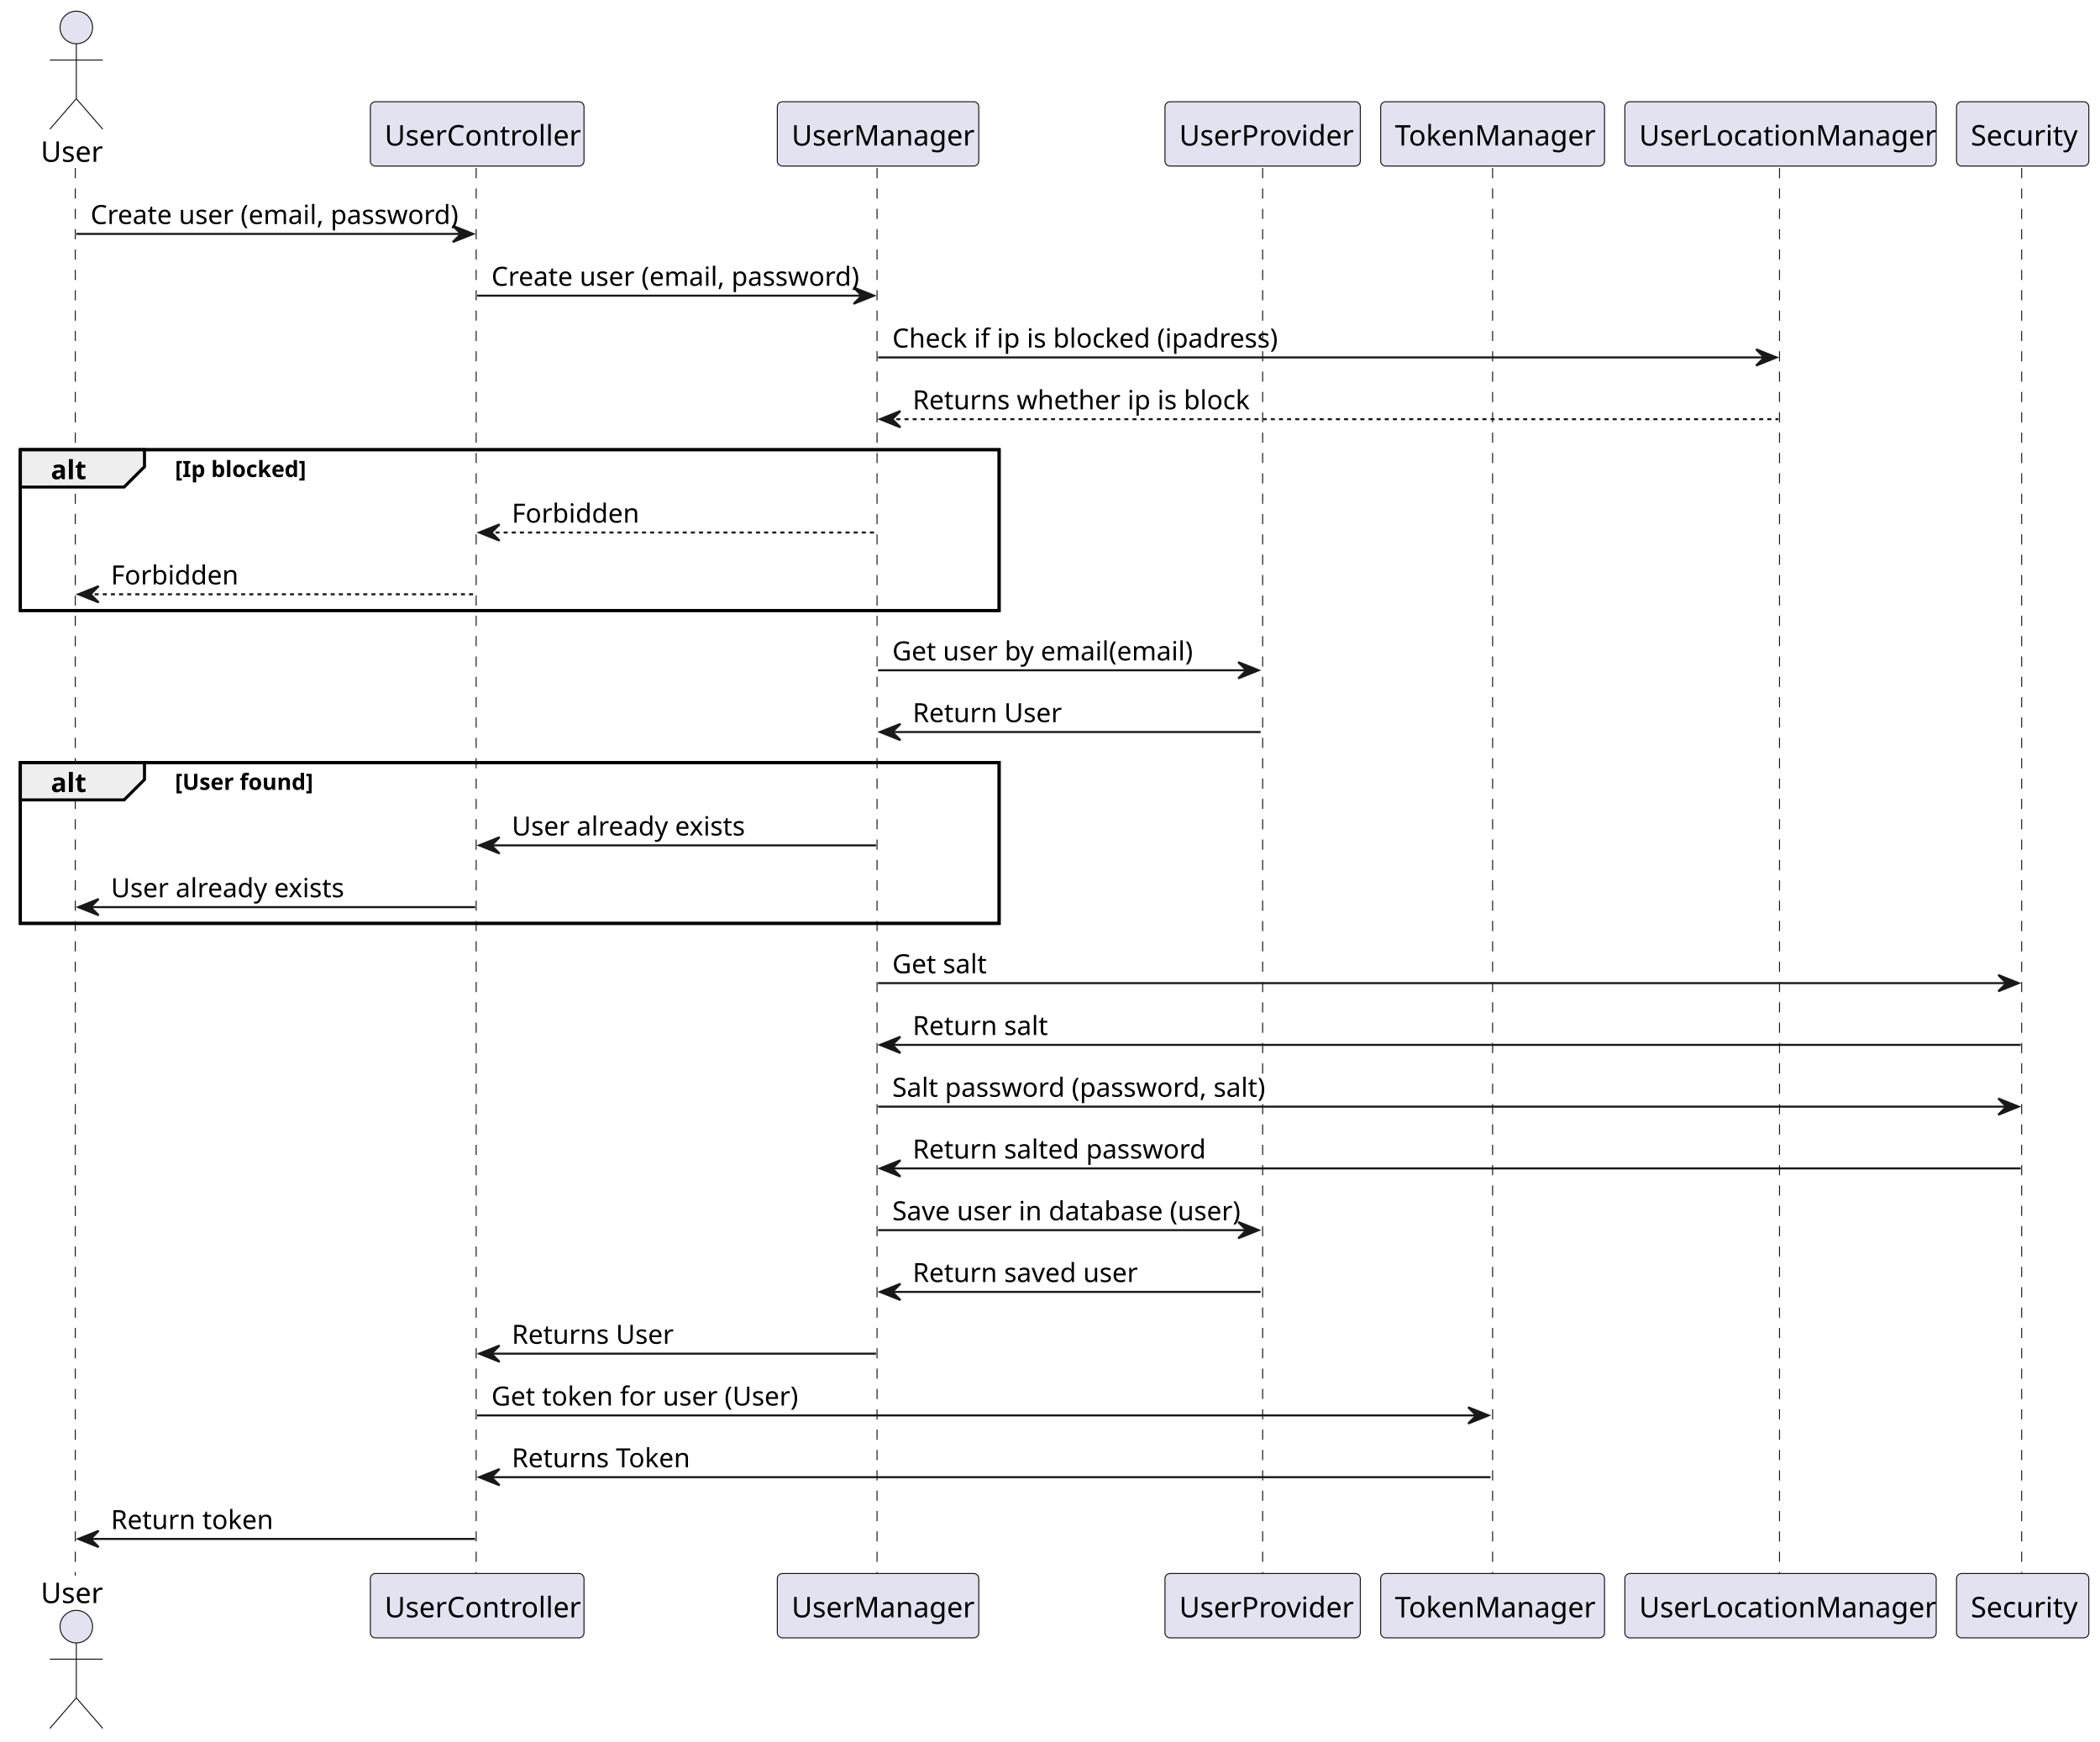
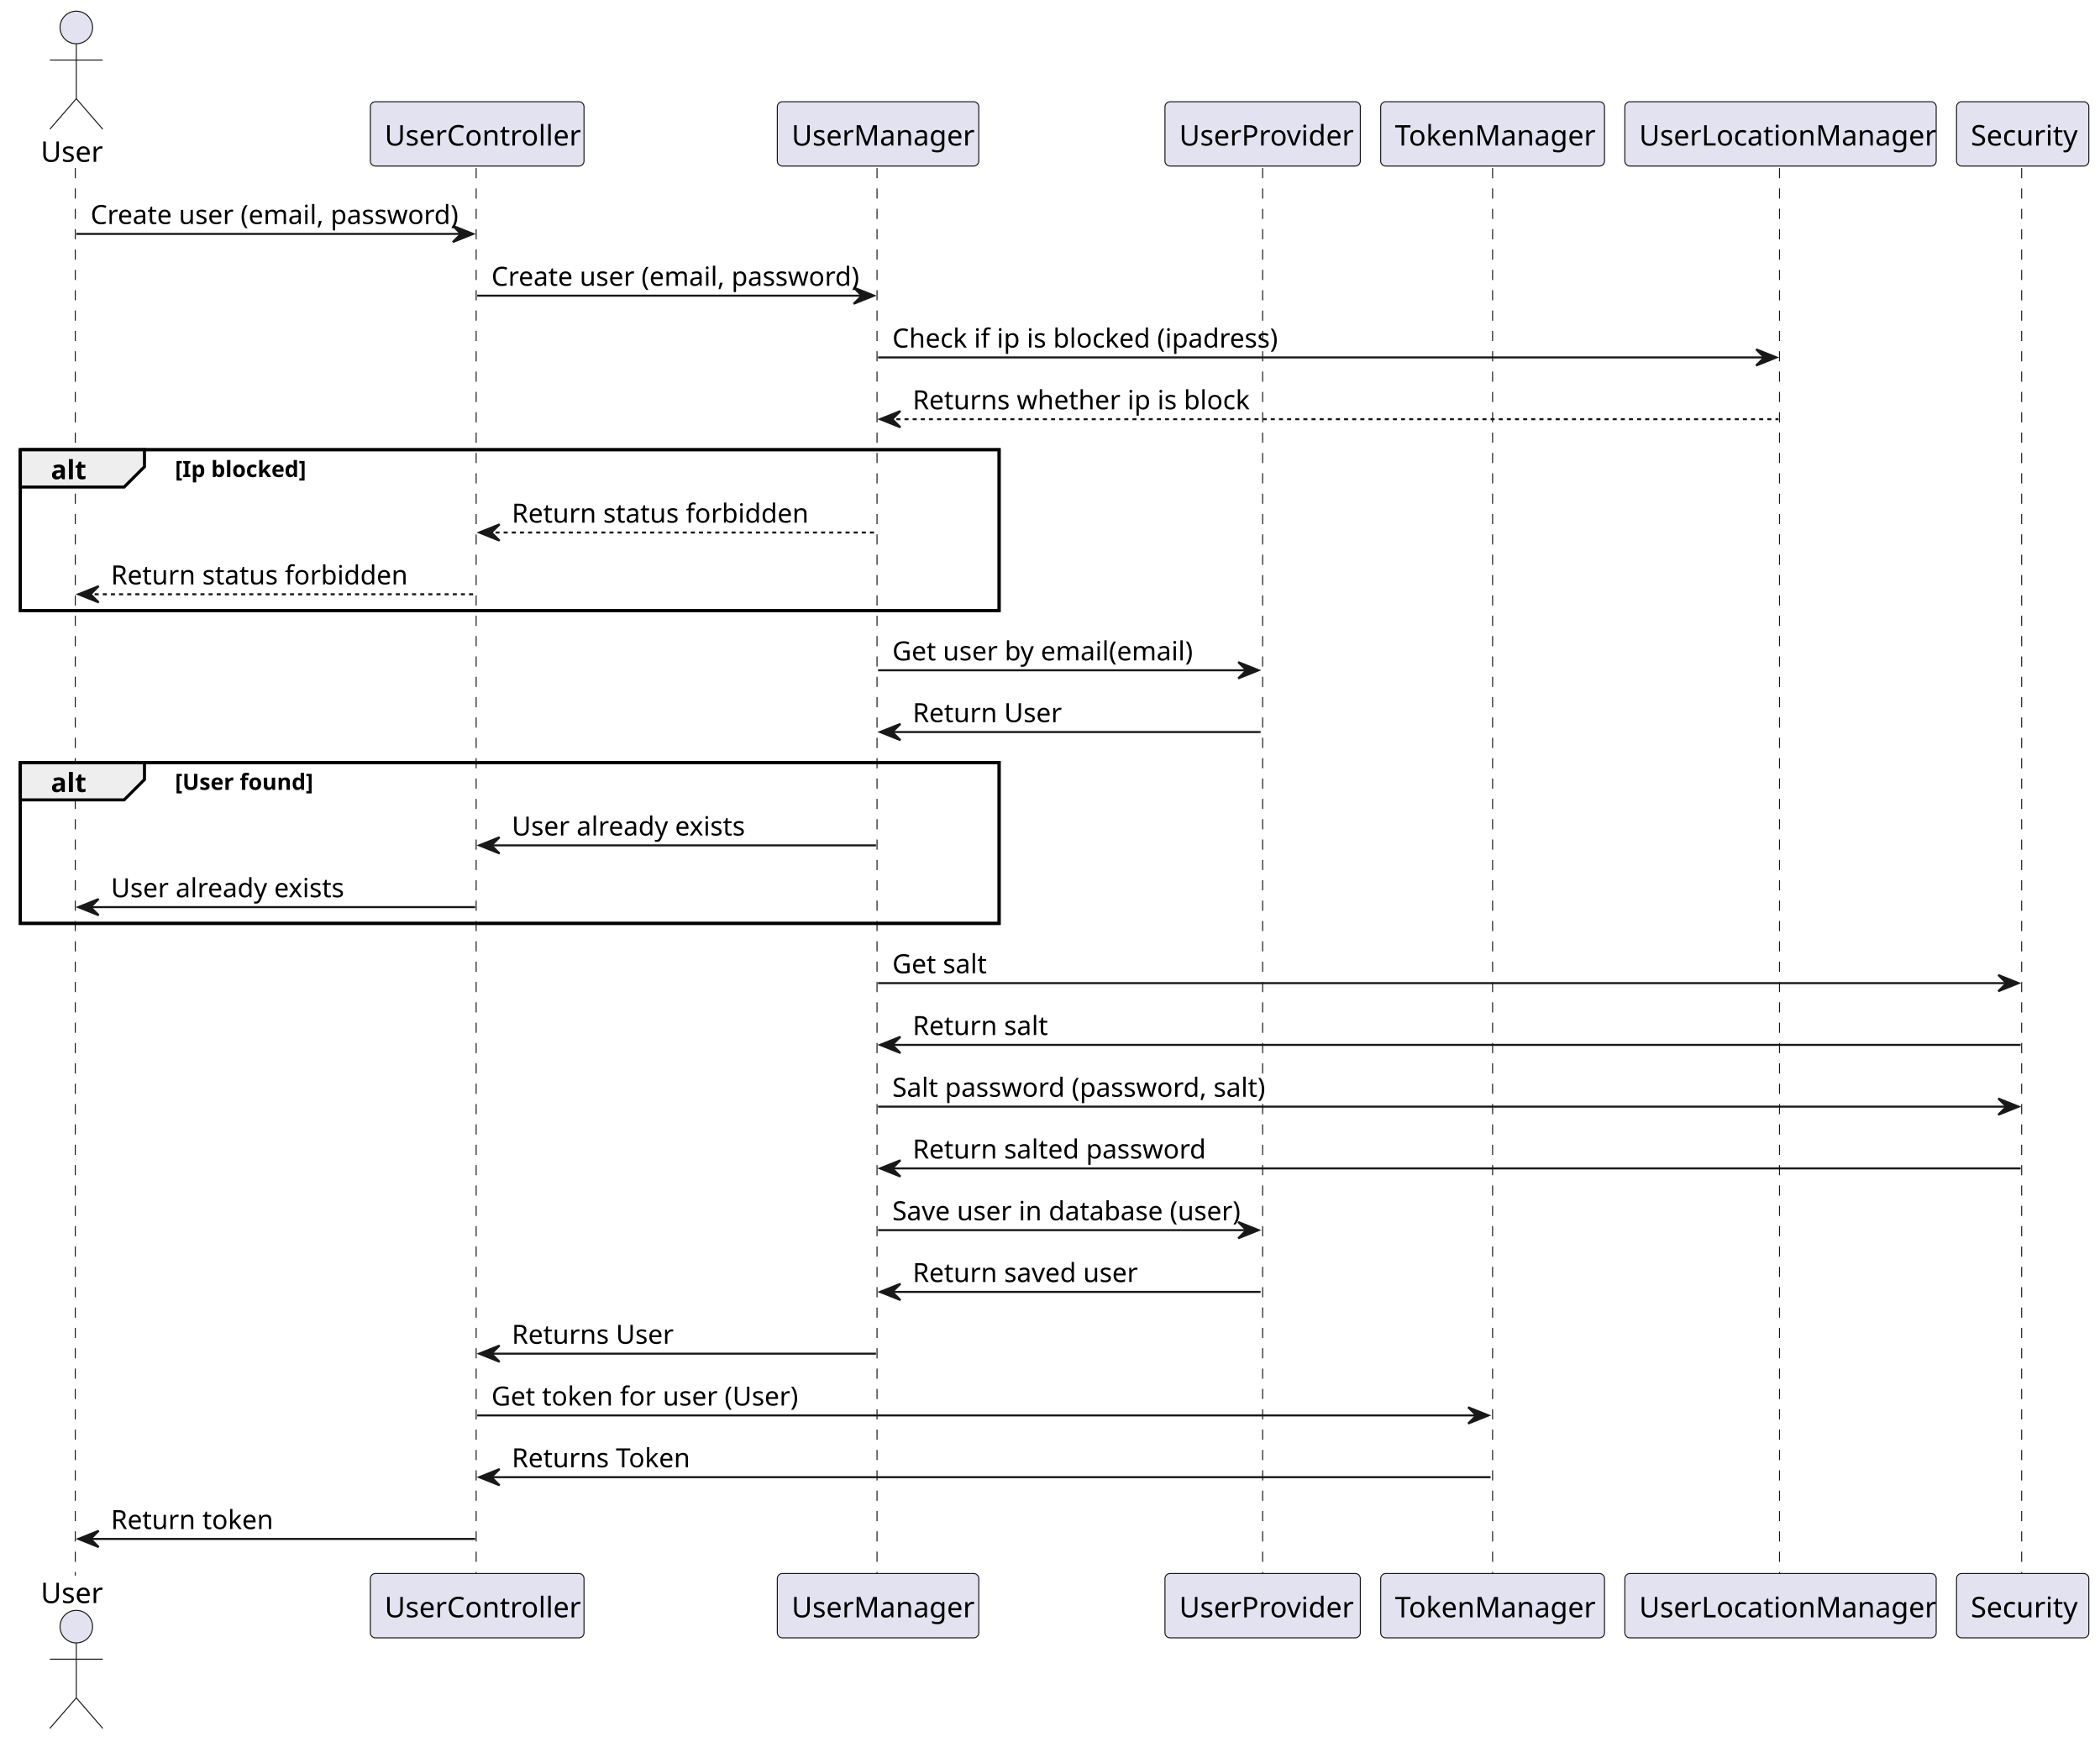
<svg xmlns="http://www.w3.org/2000/svg" contentStyleType="text/css" height="856px" preserveAspectRatio="none" style="width:1032px;height:856px;background:#FFFFFF;" version="1.1" viewBox="0 0 1032 856" width="1032px" zoomAndPan="magnify">
  <defs />
  <g>
    <rect fill="none" height="79.055" style="stroke:#000000;stroke-width:1.5;" width="481" x="10" y="221.016" />
    <rect fill="none" height="79.055" style="stroke:#000000;stroke-width:1.5;" width="481" x="10" y="374.773" />
    <line style="stroke:#181818;stroke-width:0.5;stroke-dasharray:5.0,5.0;" x1="37" x2="37" y1="82.609" y2="774.344" />
    <line style="stroke:#181818;stroke-width:0.5;stroke-dasharray:5.0,5.0;" x1="234" x2="234" y1="82.609" y2="774.344" />
    <line style="stroke:#181818;stroke-width:0.5;stroke-dasharray:5.0,5.0;" x1="431" x2="431" y1="82.609" y2="774.344" />
    <line style="stroke:#181818;stroke-width:0.5;stroke-dasharray:5.0,5.0;" x1="620.5" x2="620.5" y1="82.609" y2="774.344" />
    <line style="stroke:#181818;stroke-width:0.5;stroke-dasharray:5.0,5.0;" x1="733.5" x2="733.5" y1="82.609" y2="774.344" />
    <line style="stroke:#181818;stroke-width:0.5;stroke-dasharray:5.0,5.0;" x1="874.5" x2="874.5" y1="82.609" y2="774.344" />
    <line style="stroke:#181818;stroke-width:0.5;stroke-dasharray:5.0,5.0;" x1="993.5" x2="993.5" y1="82.609" y2="774.344" />
    <text fill="#000000" font-family="sans-serif" font-size="14" lengthAdjust="spacing" textLength="29" x="20" y="79.533">User</text>
    <ellipse cx="37.5" cy="13.5" fill="#E2E2F0" rx="8" ry="8" style="stroke:#181818;stroke-width:0.5;" />
    <path d="M37.5,21.5 L37.5,48.5 M24.5,29.5 L50.5,29.5 M37.5,48.5 L24.5,63.5 M37.5,48.5 L50.5,63.5 " fill="none" style="stroke:#181818;stroke-width:0.5;" />
    <text fill="#000000" font-family="sans-serif" font-size="14" lengthAdjust="spacing" textLength="29" x="20" y="787.877">User</text>
    <ellipse cx="37.5" cy="799.453" fill="#E2E2F0" rx="8" ry="8" style="stroke:#181818;stroke-width:0.5;" />
    <path d="M37.5,807.453 L37.5,834.453 M24.5,815.453 L50.5,815.453 M37.5,834.453 L24.5,849.453 M37.5,834.453 L50.5,849.453 " fill="none" style="stroke:#181818;stroke-width:0.5;" />
    <rect fill="#E2E2F0" height="31.609" rx="2.5" ry="2.5" style="stroke:#181818;stroke-width:0.5;" width="105" x="182" y="50" />
    <text fill="#000000" font-family="sans-serif" font-size="14" lengthAdjust="spacing" textLength="91" x="189" y="71.533">UserController</text>
    <rect fill="#E2E2F0" height="31.609" rx="2.5" ry="2.5" style="stroke:#181818;stroke-width:0.5;" width="105" x="182" y="773.344" />
    <text fill="#000000" font-family="sans-serif" font-size="14" lengthAdjust="spacing" textLength="91" x="189" y="794.877">UserController</text>
    <rect fill="#E2E2F0" height="31.609" rx="2.5" ry="2.5" style="stroke:#181818;stroke-width:0.5;" width="99" x="382" y="50" />
    <text fill="#000000" font-family="sans-serif" font-size="14" lengthAdjust="spacing" textLength="85" x="389" y="71.533">UserManager</text>
    <rect fill="#E2E2F0" height="31.609" rx="2.5" ry="2.5" style="stroke:#181818;stroke-width:0.5;" width="99" x="382" y="773.344" />
    <text fill="#000000" font-family="sans-serif" font-size="14" lengthAdjust="spacing" textLength="85" x="389" y="794.877">UserManager</text>
    <rect fill="#E2E2F0" height="31.609" rx="2.5" ry="2.5" style="stroke:#181818;stroke-width:0.5;" width="96" x="572.5" y="50" />
    <text fill="#000000" font-family="sans-serif" font-size="14" lengthAdjust="spacing" textLength="82" x="579.5" y="71.533">UserProvider</text>
    <rect fill="#E2E2F0" height="31.609" rx="2.5" ry="2.5" style="stroke:#181818;stroke-width:0.5;" width="96" x="572.5" y="773.344" />
    <text fill="#000000" font-family="sans-serif" font-size="14" lengthAdjust="spacing" textLength="82" x="579.5" y="794.877">UserProvider</text>
    <rect fill="#E2E2F0" height="31.609" rx="2.5" ry="2.5" style="stroke:#181818;stroke-width:0.5;" width="110" x="678.5" y="50" />
    <text fill="#000000" font-family="sans-serif" font-size="14" lengthAdjust="spacing" textLength="96" x="685.5" y="71.533">TokenManager</text>
    <rect fill="#E2E2F0" height="31.609" rx="2.5" ry="2.5" style="stroke:#181818;stroke-width:0.5;" width="110" x="678.5" y="773.344" />
    <text fill="#000000" font-family="sans-serif" font-size="14" lengthAdjust="spacing" textLength="96" x="685.5" y="794.877">TokenManager</text>
    <rect fill="#E2E2F0" height="31.609" rx="2.5" ry="2.5" style="stroke:#181818;stroke-width:0.5;" width="153" x="798.5" y="50" />
    <text fill="#000000" font-family="sans-serif" font-size="14" lengthAdjust="spacing" textLength="139" x="805.5" y="71.533">UserLocationManager</text>
    <rect fill="#E2E2F0" height="31.609" rx="2.5" ry="2.5" style="stroke:#181818;stroke-width:0.5;" width="153" x="798.5" y="773.344" />
    <text fill="#000000" font-family="sans-serif" font-size="14" lengthAdjust="spacing" textLength="139" x="805.5" y="794.877">UserLocationManager</text>
    <rect fill="#E2E2F0" height="31.609" rx="2.5" ry="2.5" style="stroke:#181818;stroke-width:0.5;" width="65" x="961.5" y="50" />
    <text fill="#000000" font-family="sans-serif" font-size="14" lengthAdjust="spacing" textLength="51" x="968.5" y="71.533">Security</text>
    <rect fill="#E2E2F0" height="31.609" rx="2.5" ry="2.5" style="stroke:#181818;stroke-width:0.5;" width="65" x="961.5" y="773.344" />
    <text fill="#000000" font-family="sans-serif" font-size="14" lengthAdjust="spacing" textLength="51" x="968.5" y="794.877">Security</text>
    <polygon fill="#181818" points="222.5,110.961,232.5,114.961,222.5,118.961,226.5,114.961" style="stroke:#181818;stroke-width:1.0;" />
    <line style="stroke:#181818;stroke-width:1.0;" x1="37.5" x2="228.5" y1="114.961" y2="114.961" />
    <text fill="#000000" font-family="sans-serif" font-size="13" lengthAdjust="spacing" textLength="173" x="44.5" y="110.105">Create user (email, password)</text>
    <polygon fill="#181818" points="419.5,141.312,429.5,145.312,419.5,149.312,423.5,145.312" style="stroke:#181818;stroke-width:1.0;" />
    <line style="stroke:#181818;stroke-width:1.0;" x1="234.5" x2="425.5" y1="145.312" y2="145.312" />
    <text fill="#000000" font-family="sans-serif" font-size="13" lengthAdjust="spacing" textLength="173" x="241.5" y="140.456">Create user (email, password)</text>
    <polygon fill="#181818" points="863,171.664,873,175.664,863,179.664,867,175.664" style="stroke:#181818;stroke-width:1.0;" />
    <line style="stroke:#181818;stroke-width:1.0;" x1="431.5" x2="869" y1="175.664" y2="175.664" />
    <text fill="#000000" font-family="sans-serif" font-size="13" lengthAdjust="spacing" textLength="185" x="438.5" y="170.808">Check if ip is blocked (ipadress)</text>
    <polygon fill="#181818" points="442.5,202.016,432.5,206.016,442.5,210.016,438.5,206.016" style="stroke:#181818;stroke-width:1.0;" />
    <line style="stroke:#181818;stroke-width:1.0;stroke-dasharray:2.0,2.0;" x1="436.5" x2="874" y1="206.016" y2="206.016" />
    <text fill="#000000" font-family="sans-serif" font-size="13" lengthAdjust="spacing" textLength="157" x="448.5" y="201.159">Returns whether ip is block</text>
    <path d="M10,221.016 L71,221.016 L71,229.367 L61,239.367 L10,239.367 L10,221.016 " fill="#EEEEEE" style="stroke:#000000;stroke-width:1.5;" />
    <rect fill="none" height="79.055" style="stroke:#000000;stroke-width:1.5;" width="481" x="10" y="221.016" />
    <text fill="#000000" font-family="sans-serif" font-size="13" font-weight="bold" lengthAdjust="spacing" textLength="16" x="25" y="235.511">alt</text>
    <text fill="#000000" font-family="sans-serif" font-size="11" font-weight="bold" lengthAdjust="spacing" textLength="65" x="86" y="234.435">[Ip blocked]</text>
    <polygon fill="#181818" points="245.5,257.719,235.5,261.719,245.5,265.719,241.5,261.719" style="stroke:#181818;stroke-width:1.0;" />
    <line style="stroke:#181818;stroke-width:1.0;stroke-dasharray:2.0,2.0;" x1="239.5" x2="430.5" y1="261.719" y2="261.719" />
-     <text fill="#000000" font-family="sans-serif" font-size="13" lengthAdjust="spacing" textLength="57" x="251.5" y="256.862">Forbidden</text>
+     <text fill="#000000" font-family="sans-serif" font-size="13" lengthAdjust="spacing" textLength="134" x="251.5" y="256.862">Return status forbidden</text>
    <polygon fill="#181818" points="48.5,288.07,38.5,292.07,48.5,296.07,44.5,292.07" style="stroke:#181818;stroke-width:1.0;" />
    <line style="stroke:#181818;stroke-width:1.0;stroke-dasharray:2.0,2.0;" x1="42.5" x2="233.5" y1="292.07" y2="292.07" />
-     <text fill="#000000" font-family="sans-serif" font-size="13" lengthAdjust="spacing" textLength="57" x="54.5" y="287.214">Forbidden</text>
+     <text fill="#000000" font-family="sans-serif" font-size="13" lengthAdjust="spacing" textLength="134" x="54.5" y="287.214">Return status forbidden</text>
    <polygon fill="#181818" points="608.5,325.422,618.5,329.422,608.5,333.422,612.5,329.422" style="stroke:#181818;stroke-width:1.0;" />
    <line style="stroke:#181818;stroke-width:1.0;" x1="431.5" x2="614.5" y1="329.422" y2="329.422" />
    <text fill="#000000" font-family="sans-serif" font-size="13" lengthAdjust="spacing" textLength="142" x="438.5" y="324.565">Get user by email(email)</text>
    <polygon fill="#181818" points="442.5,355.773,432.5,359.773,442.5,363.773,438.5,359.773" style="stroke:#181818;stroke-width:1.0;" />
    <line style="stroke:#181818;stroke-width:1.0;" x1="436.5" x2="619.5" y1="359.773" y2="359.773" />
    <text fill="#000000" font-family="sans-serif" font-size="13" lengthAdjust="spacing" textLength="69" x="448.5" y="354.917">Return User</text>
    <path d="M10,374.773 L71,374.773 L71,383.125 L61,393.125 L10,393.125 L10,374.773 " fill="#EEEEEE" style="stroke:#000000;stroke-width:1.5;" />
    <rect fill="none" height="79.055" style="stroke:#000000;stroke-width:1.5;" width="481" x="10" y="374.773" />
    <text fill="#000000" font-family="sans-serif" font-size="13" font-weight="bold" lengthAdjust="spacing" textLength="16" x="25" y="389.269">alt</text>
    <text fill="#000000" font-family="sans-serif" font-size="11" font-weight="bold" lengthAdjust="spacing" textLength="69" x="86" y="388.192">[User found]</text>
    <polygon fill="#181818" points="245.5,411.477,235.5,415.477,245.5,419.477,241.5,415.477" style="stroke:#181818;stroke-width:1.0;" />
    <line style="stroke:#181818;stroke-width:1.0;" x1="239.5" x2="430.5" y1="415.477" y2="415.477" />
    <text fill="#000000" font-family="sans-serif" font-size="13" lengthAdjust="spacing" textLength="112" x="251.5" y="410.62">User already exists</text>
    <polygon fill="#181818" points="48.5,441.828,38.5,445.828,48.5,449.828,44.5,445.828" style="stroke:#181818;stroke-width:1.0;" />
    <line style="stroke:#181818;stroke-width:1.0;" x1="42.5" x2="233.5" y1="445.828" y2="445.828" />
    <text fill="#000000" font-family="sans-serif" font-size="13" lengthAdjust="spacing" textLength="112" x="54.5" y="440.972">User already exists</text>
    <polygon fill="#181818" points="982,479.18,992,483.18,982,487.18,986,483.18" style="stroke:#181818;stroke-width:1.0;" />
    <line style="stroke:#181818;stroke-width:1.0;" x1="431.5" x2="988" y1="483.18" y2="483.18" />
    <text fill="#000000" font-family="sans-serif" font-size="13" lengthAdjust="spacing" textLength="46" x="438.5" y="478.323">Get salt</text>
    <polygon fill="#181818" points="442.5,509.531,432.5,513.531,442.5,517.531,438.5,513.531" style="stroke:#181818;stroke-width:1.0;" />
    <line style="stroke:#181818;stroke-width:1.0;" x1="436.5" x2="993" y1="513.531" y2="513.531" />
    <text fill="#000000" font-family="sans-serif" font-size="13" lengthAdjust="spacing" textLength="63" x="448.5" y="508.675">Return salt</text>
    <polygon fill="#181818" points="982,539.883,992,543.883,982,547.883,986,543.883" style="stroke:#181818;stroke-width:1.0;" />
    <line style="stroke:#181818;stroke-width:1.0;" x1="431.5" x2="988" y1="543.883" y2="543.883" />
    <text fill="#000000" font-family="sans-serif" font-size="13" lengthAdjust="spacing" textLength="178" x="438.5" y="539.026">Salt password (password, salt)</text>
    <polygon fill="#181818" points="442.5,570.234,432.5,574.234,442.5,578.234,438.5,574.234" style="stroke:#181818;stroke-width:1.0;" />
    <line style="stroke:#181818;stroke-width:1.0;" x1="436.5" x2="993" y1="574.234" y2="574.234" />
    <text fill="#000000" font-family="sans-serif" font-size="13" lengthAdjust="spacing" textLength="136" x="448.5" y="569.378">Return salted password</text>
    <polygon fill="#181818" points="608.5,600.586,618.5,604.586,608.5,608.586,612.5,604.586" style="stroke:#181818;stroke-width:1.0;" />
    <line style="stroke:#181818;stroke-width:1.0;" x1="431.5" x2="614.5" y1="604.586" y2="604.586" />
    <text fill="#000000" font-family="sans-serif" font-size="13" lengthAdjust="spacing" textLength="165" x="438.5" y="599.73">Save user in database (user)</text>
    <polygon fill="#181818" points="442.5,630.938,432.5,634.938,442.5,638.938,438.5,634.938" style="stroke:#181818;stroke-width:1.0;" />
    <line style="stroke:#181818;stroke-width:1.0;" x1="436.5" x2="619.5" y1="634.938" y2="634.938" />
    <text fill="#000000" font-family="sans-serif" font-size="13" lengthAdjust="spacing" textLength="104" x="448.5" y="630.081">Return saved user</text>
    <polygon fill="#181818" points="245.5,661.289,235.5,665.289,245.5,669.289,241.5,665.289" style="stroke:#181818;stroke-width:1.0;" />
    <line style="stroke:#181818;stroke-width:1.0;" x1="239.5" x2="430.5" y1="665.289" y2="665.289" />
    <text fill="#000000" font-family="sans-serif" font-size="13" lengthAdjust="spacing" textLength="76" x="251.5" y="660.433">Returns User</text>
    <polygon fill="#181818" points="721.5,691.641,731.5,695.641,721.5,699.641,725.5,695.641" style="stroke:#181818;stroke-width:1.0;" />
    <line style="stroke:#181818;stroke-width:1.0;" x1="234.5" x2="727.5" y1="695.641" y2="695.641" />
    <text fill="#000000" font-family="sans-serif" font-size="13" lengthAdjust="spacing" textLength="143" x="241.5" y="690.784">Get token for user (User)</text>
    <polygon fill="#181818" points="245.5,721.992,235.5,725.992,245.5,729.992,241.5,725.992" style="stroke:#181818;stroke-width:1.0;" />
    <line style="stroke:#181818;stroke-width:1.0;" x1="239.5" x2="732.5" y1="725.992" y2="725.992" />
    <text fill="#000000" font-family="sans-serif" font-size="13" lengthAdjust="spacing" textLength="84" x="251.5" y="721.136">Returns Token</text>
    <polygon fill="#181818" points="48.5,752.344,38.5,756.344,48.5,760.344,44.5,756.344" style="stroke:#181818;stroke-width:1.0;" />
    <line style="stroke:#181818;stroke-width:1.0;" x1="42.5" x2="233.5" y1="756.344" y2="756.344" />
    <text fill="#000000" font-family="sans-serif" font-size="13" lengthAdjust="spacing" textLength="74" x="54.5" y="751.487">Return token</text>
  </g>
</svg>
